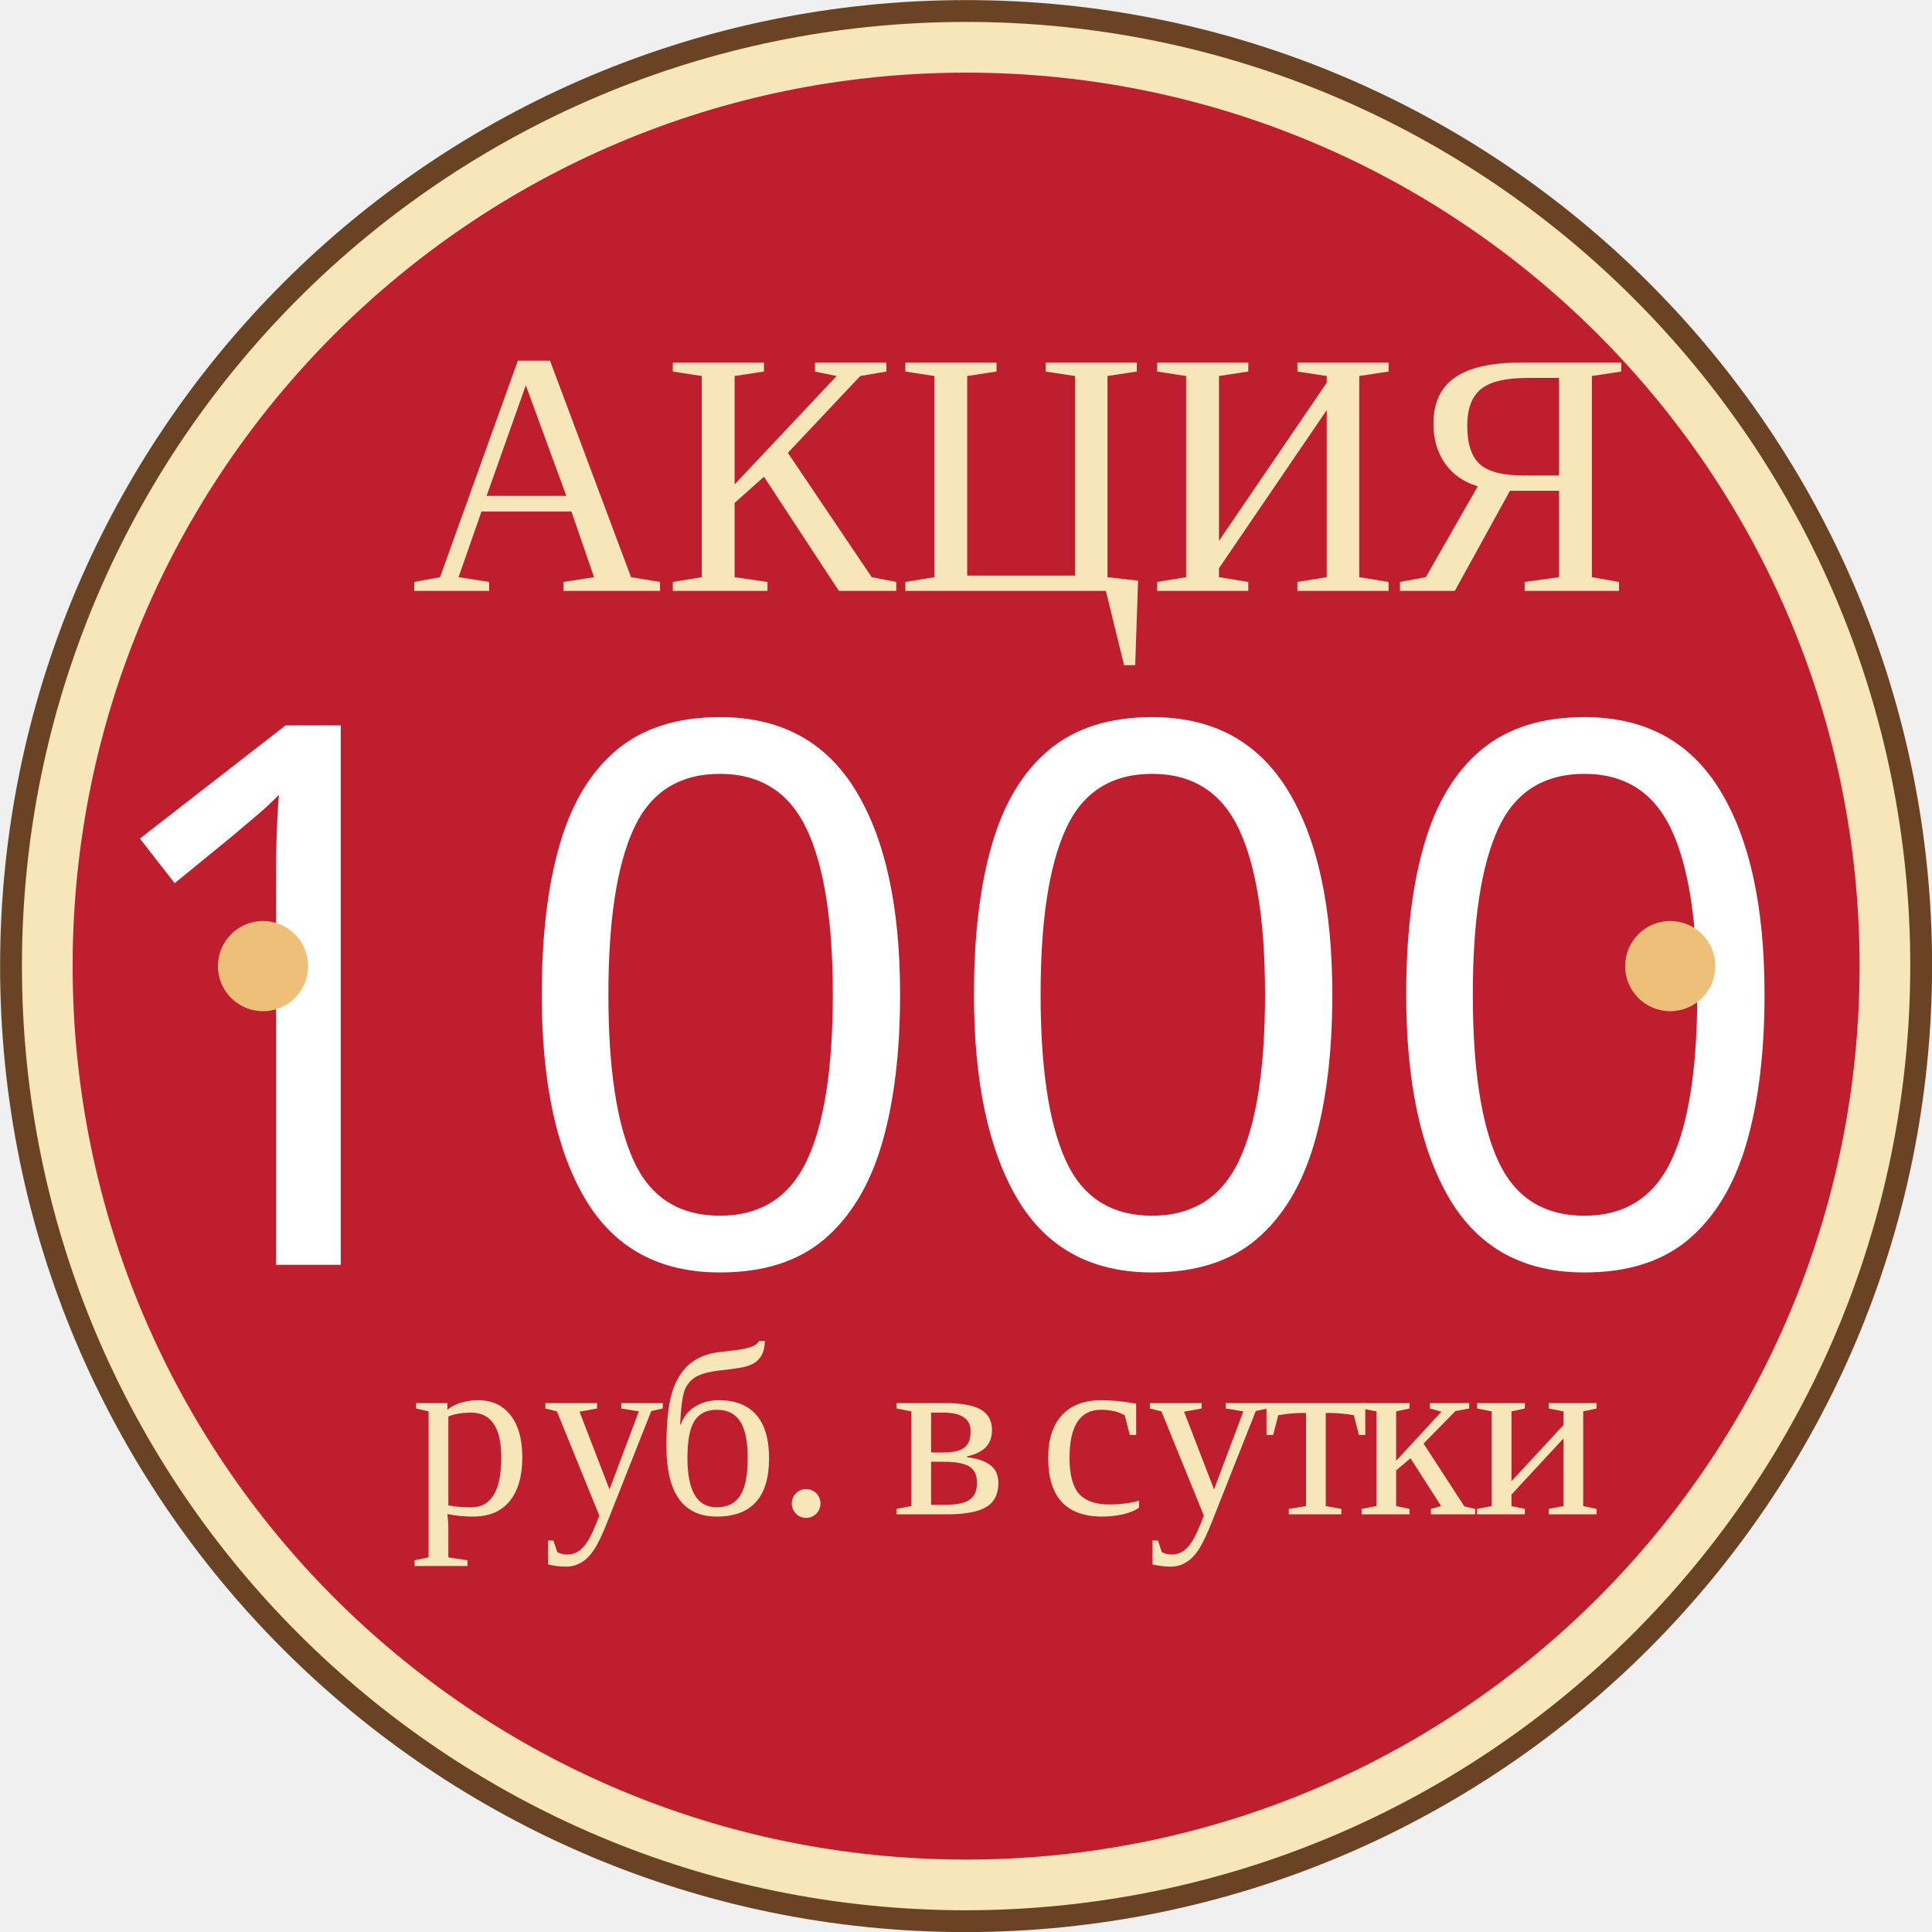
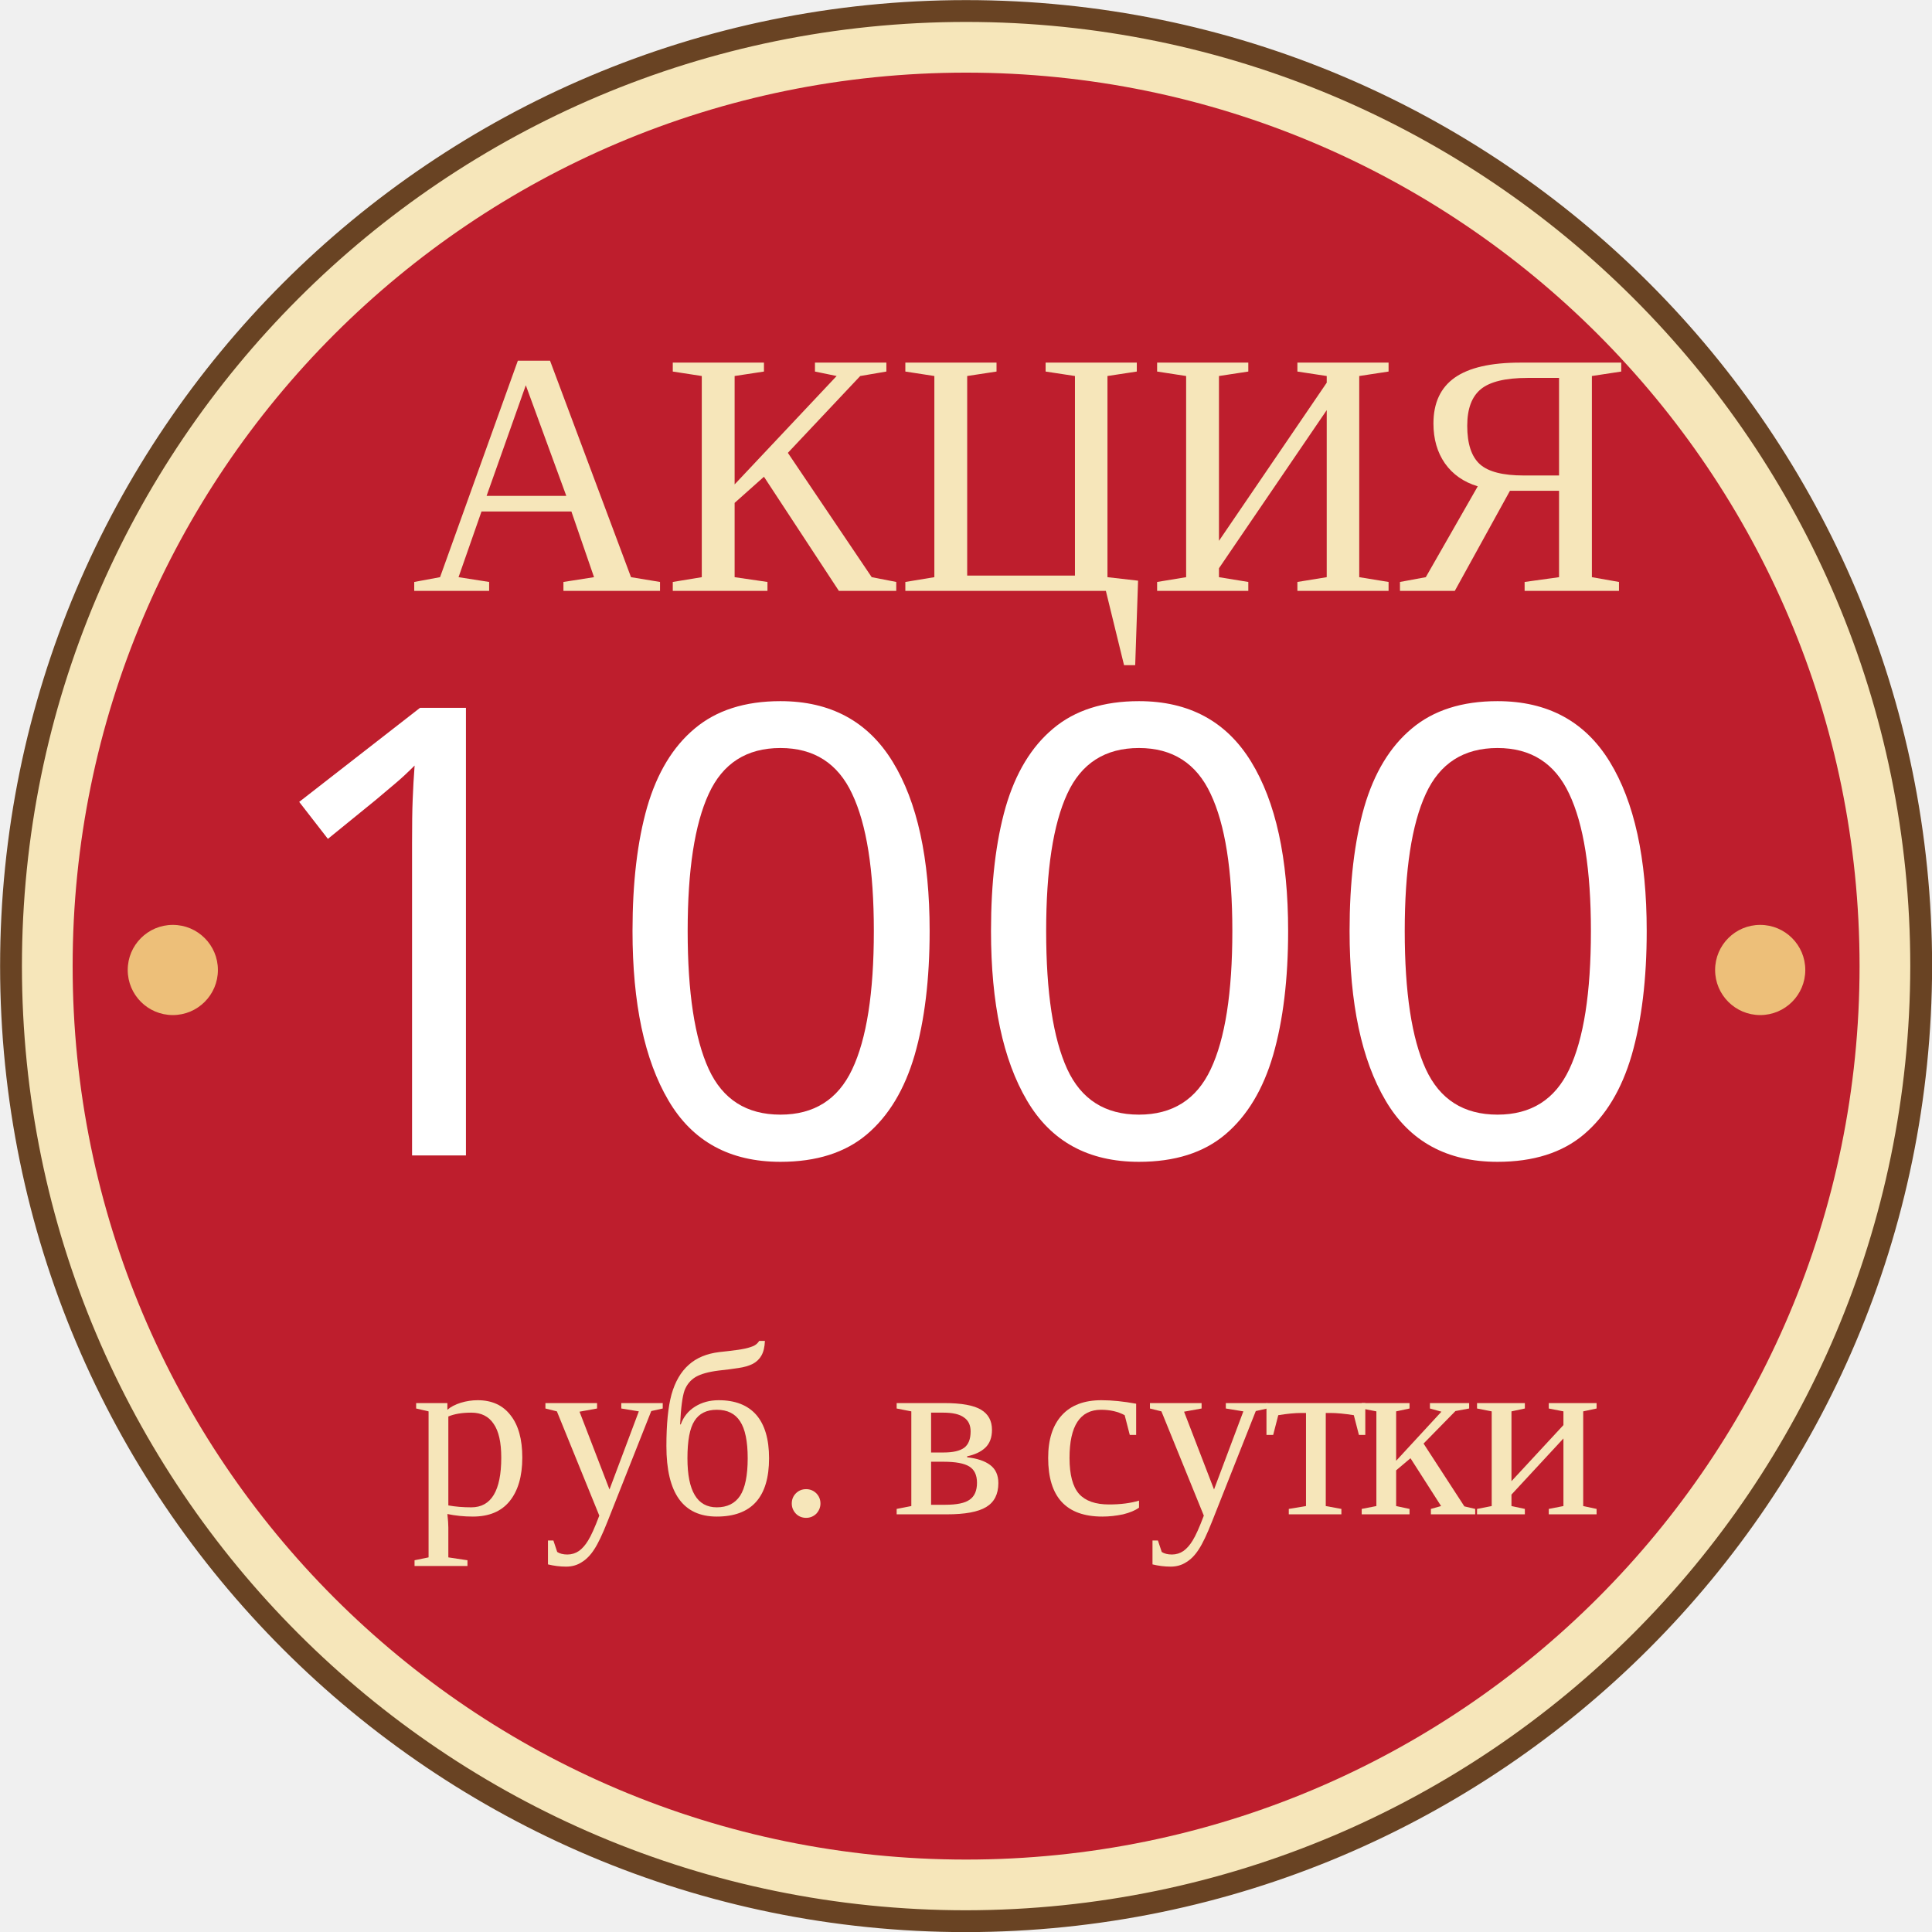
<svg xmlns="http://www.w3.org/2000/svg" viewBox="0 0 94.69 94.69">
  <defs>
    <style>.cls-7{letter-spacing:-.01em}.cls-11{fill:#edbf79}</style>
  </defs>
  <g id="Layer_2" data-name="Layer 2">
    <g id="Layer_1-2" data-name="Layer 1">
      <path d="M47.35 94.16a46.81 46.81 0 1 1 46.81-46.81 46.87 46.87 0 0 1-46.81 46.81z" stroke="#694323" stroke-miterlimit="10" stroke-width="1.07" fill="#f6e6ba" />
      <circle cx="47.35" cy="47.35" r="43.79" fill="#be1e2d" />
      <text transform="translate(20.13 28.96)" font-family="21CentCondensed,21CentCondensed" font-size="17.09" fill="#f6e6ba">АКЦИЯ</text>
-       <text transform="translate(3.56 61.99)" font-size="37.03" fill="#fff" font-family="Probel,Probel">1000</text>
+       <text transform="translate(11.93 56.63)" font-size="30.72" fill="#fff" font-family="Probel,Probel">1000</text>
      <text transform="translate(20.13 74.22)" font-size="11.88" letter-spacing="-.02em" font-family="21CentCondensed,21CentCondensed" fill="#f6e6ba">р<tspan x="6.46" y="0" letter-spacing="-.01em">у</tspan>
        <tspan class="cls-7" x="11.97" y="0">б. в </tspan>
        <tspan x="30.79" y="0" letter-spacing="0">с</tspan>
        <tspan x="36.09" y="0" letter-spacing=".01em">у</tspan>
        <tspan x="41.77" y="0">т</tspan>
        <tspan class="cls-7" x="46.39" y="0">ки</tspan>
      </text>
-       <circle class="cls-11" cx="12.89" cy="47.35" r="2.21" />
-       <circle class="cls-11" cx="81.86" cy="47.35" r="2.21" />
+       <circle class="cls-11" cx="8.47" cy="47.54" r="2.21" />
+       <circle class="cls-11" cx="86.27" cy="47.54" r="2.21" />
    </g>
  </g>
</svg>
